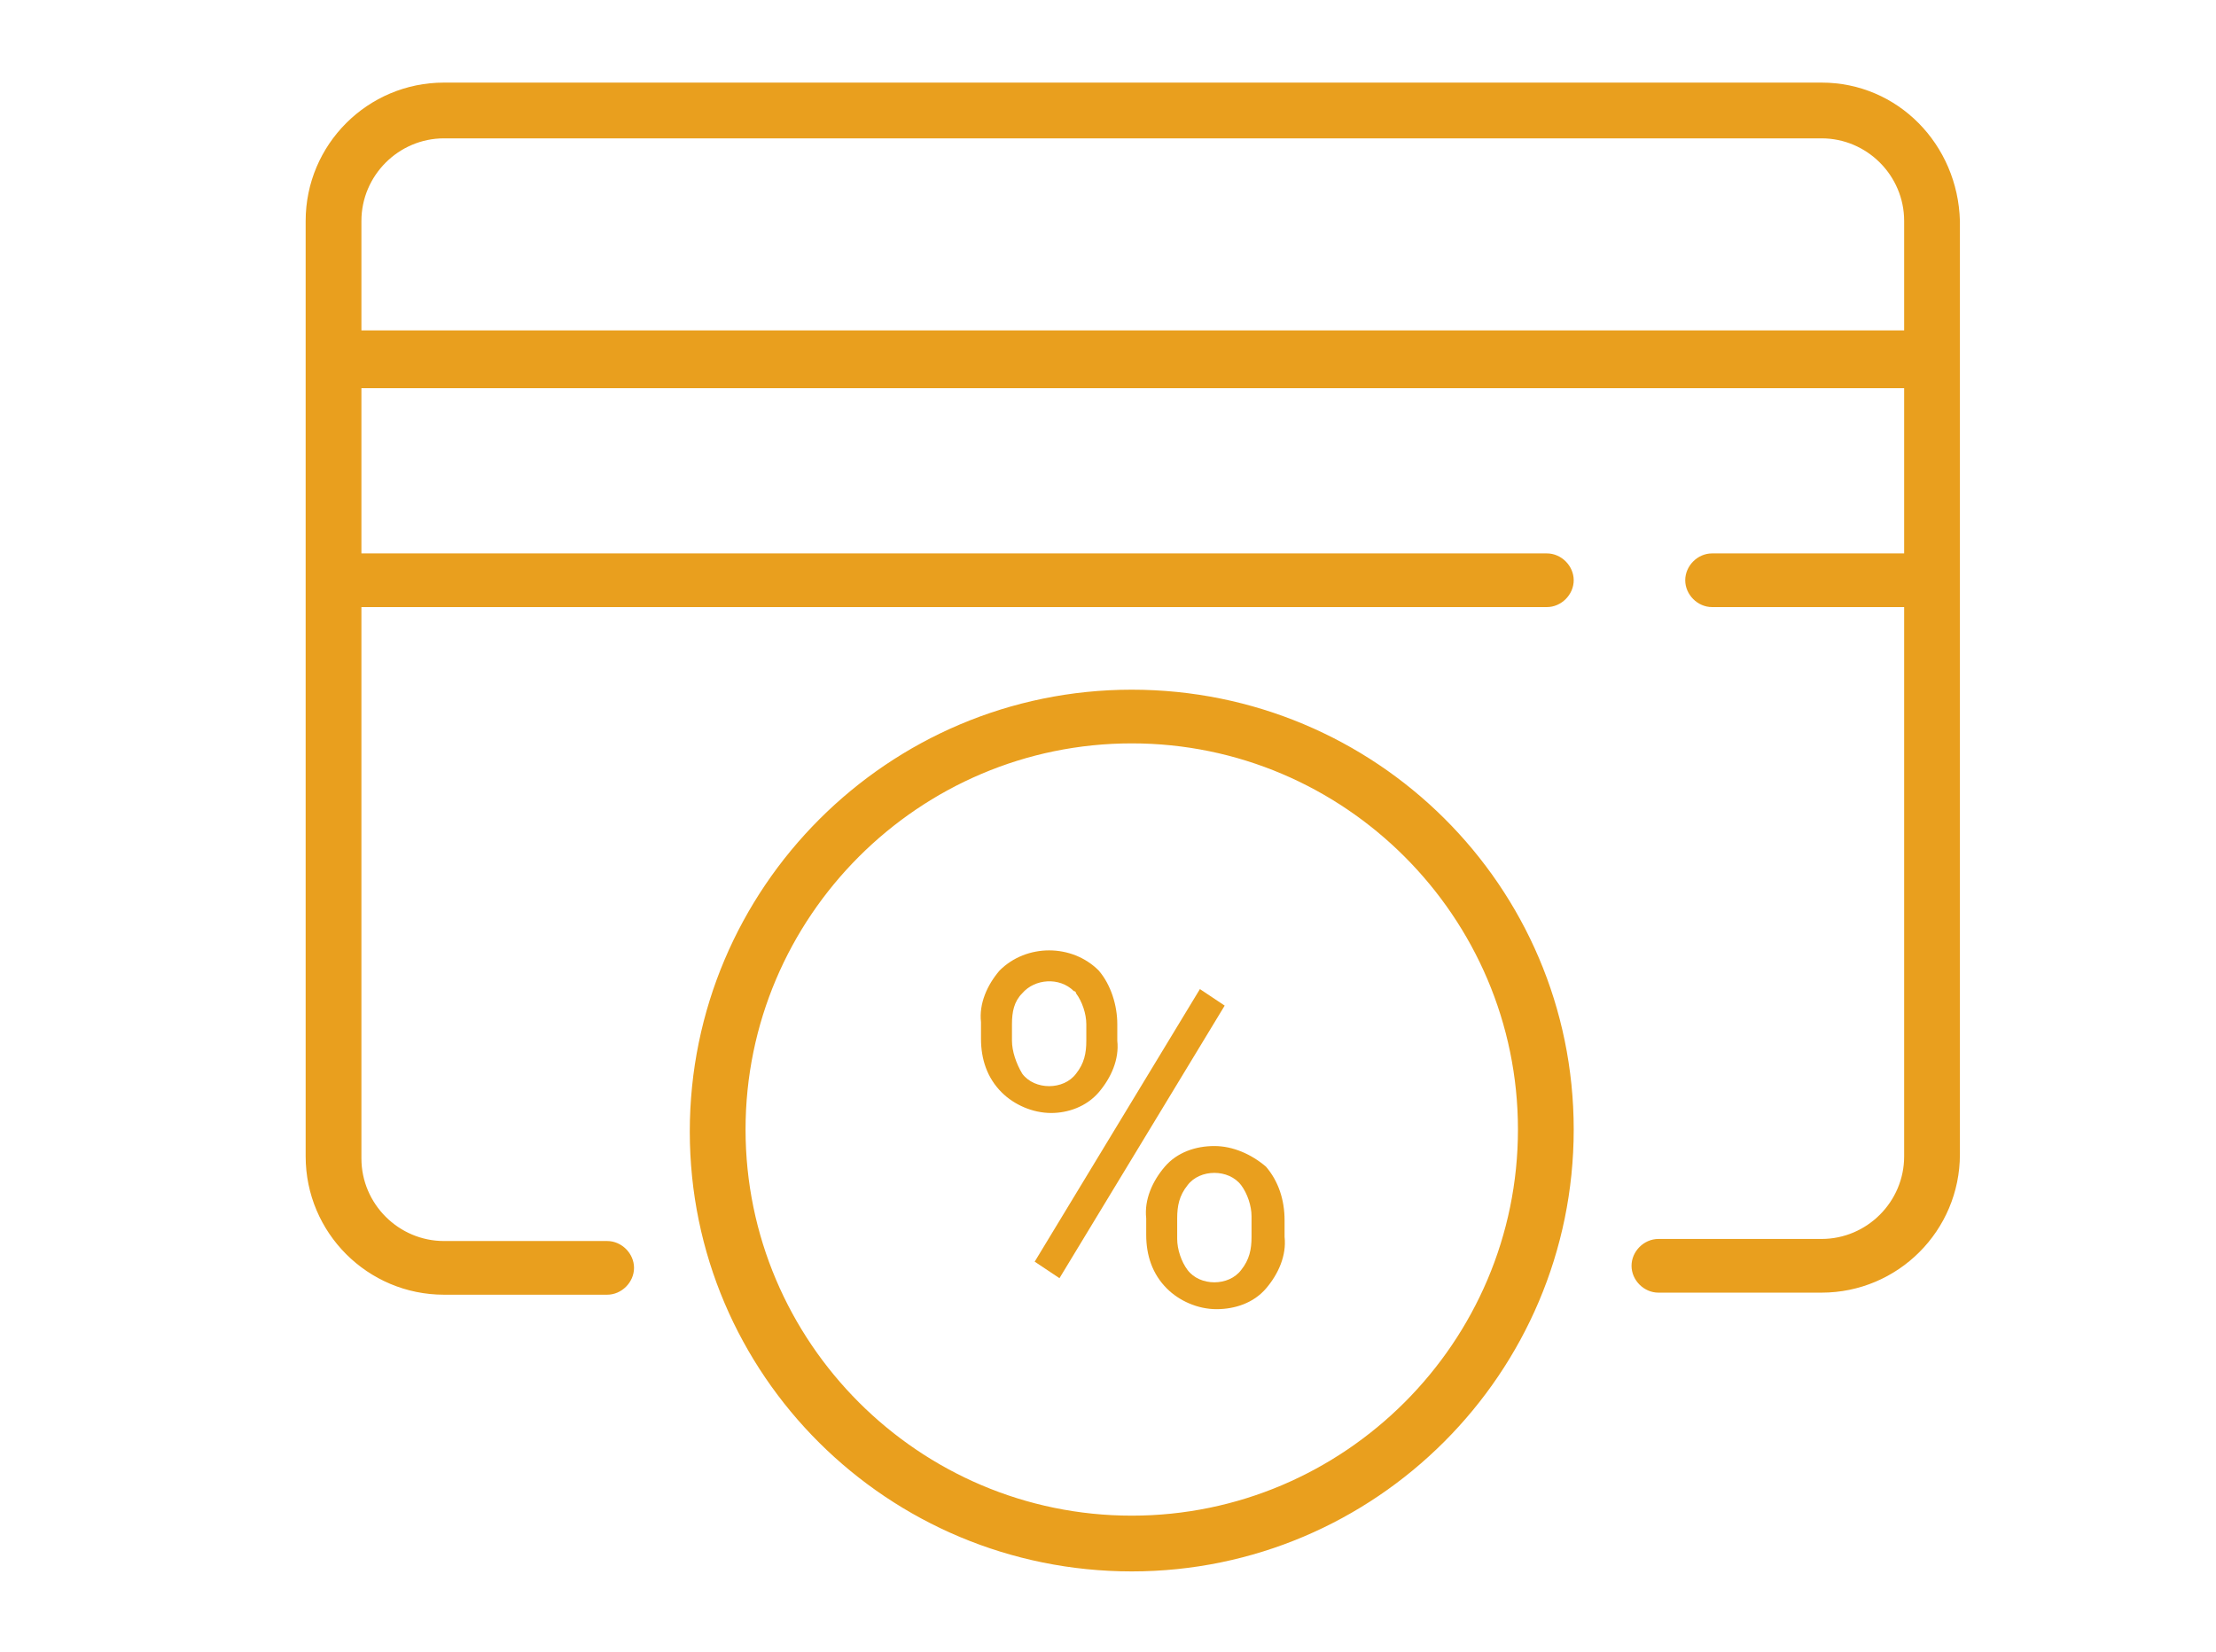
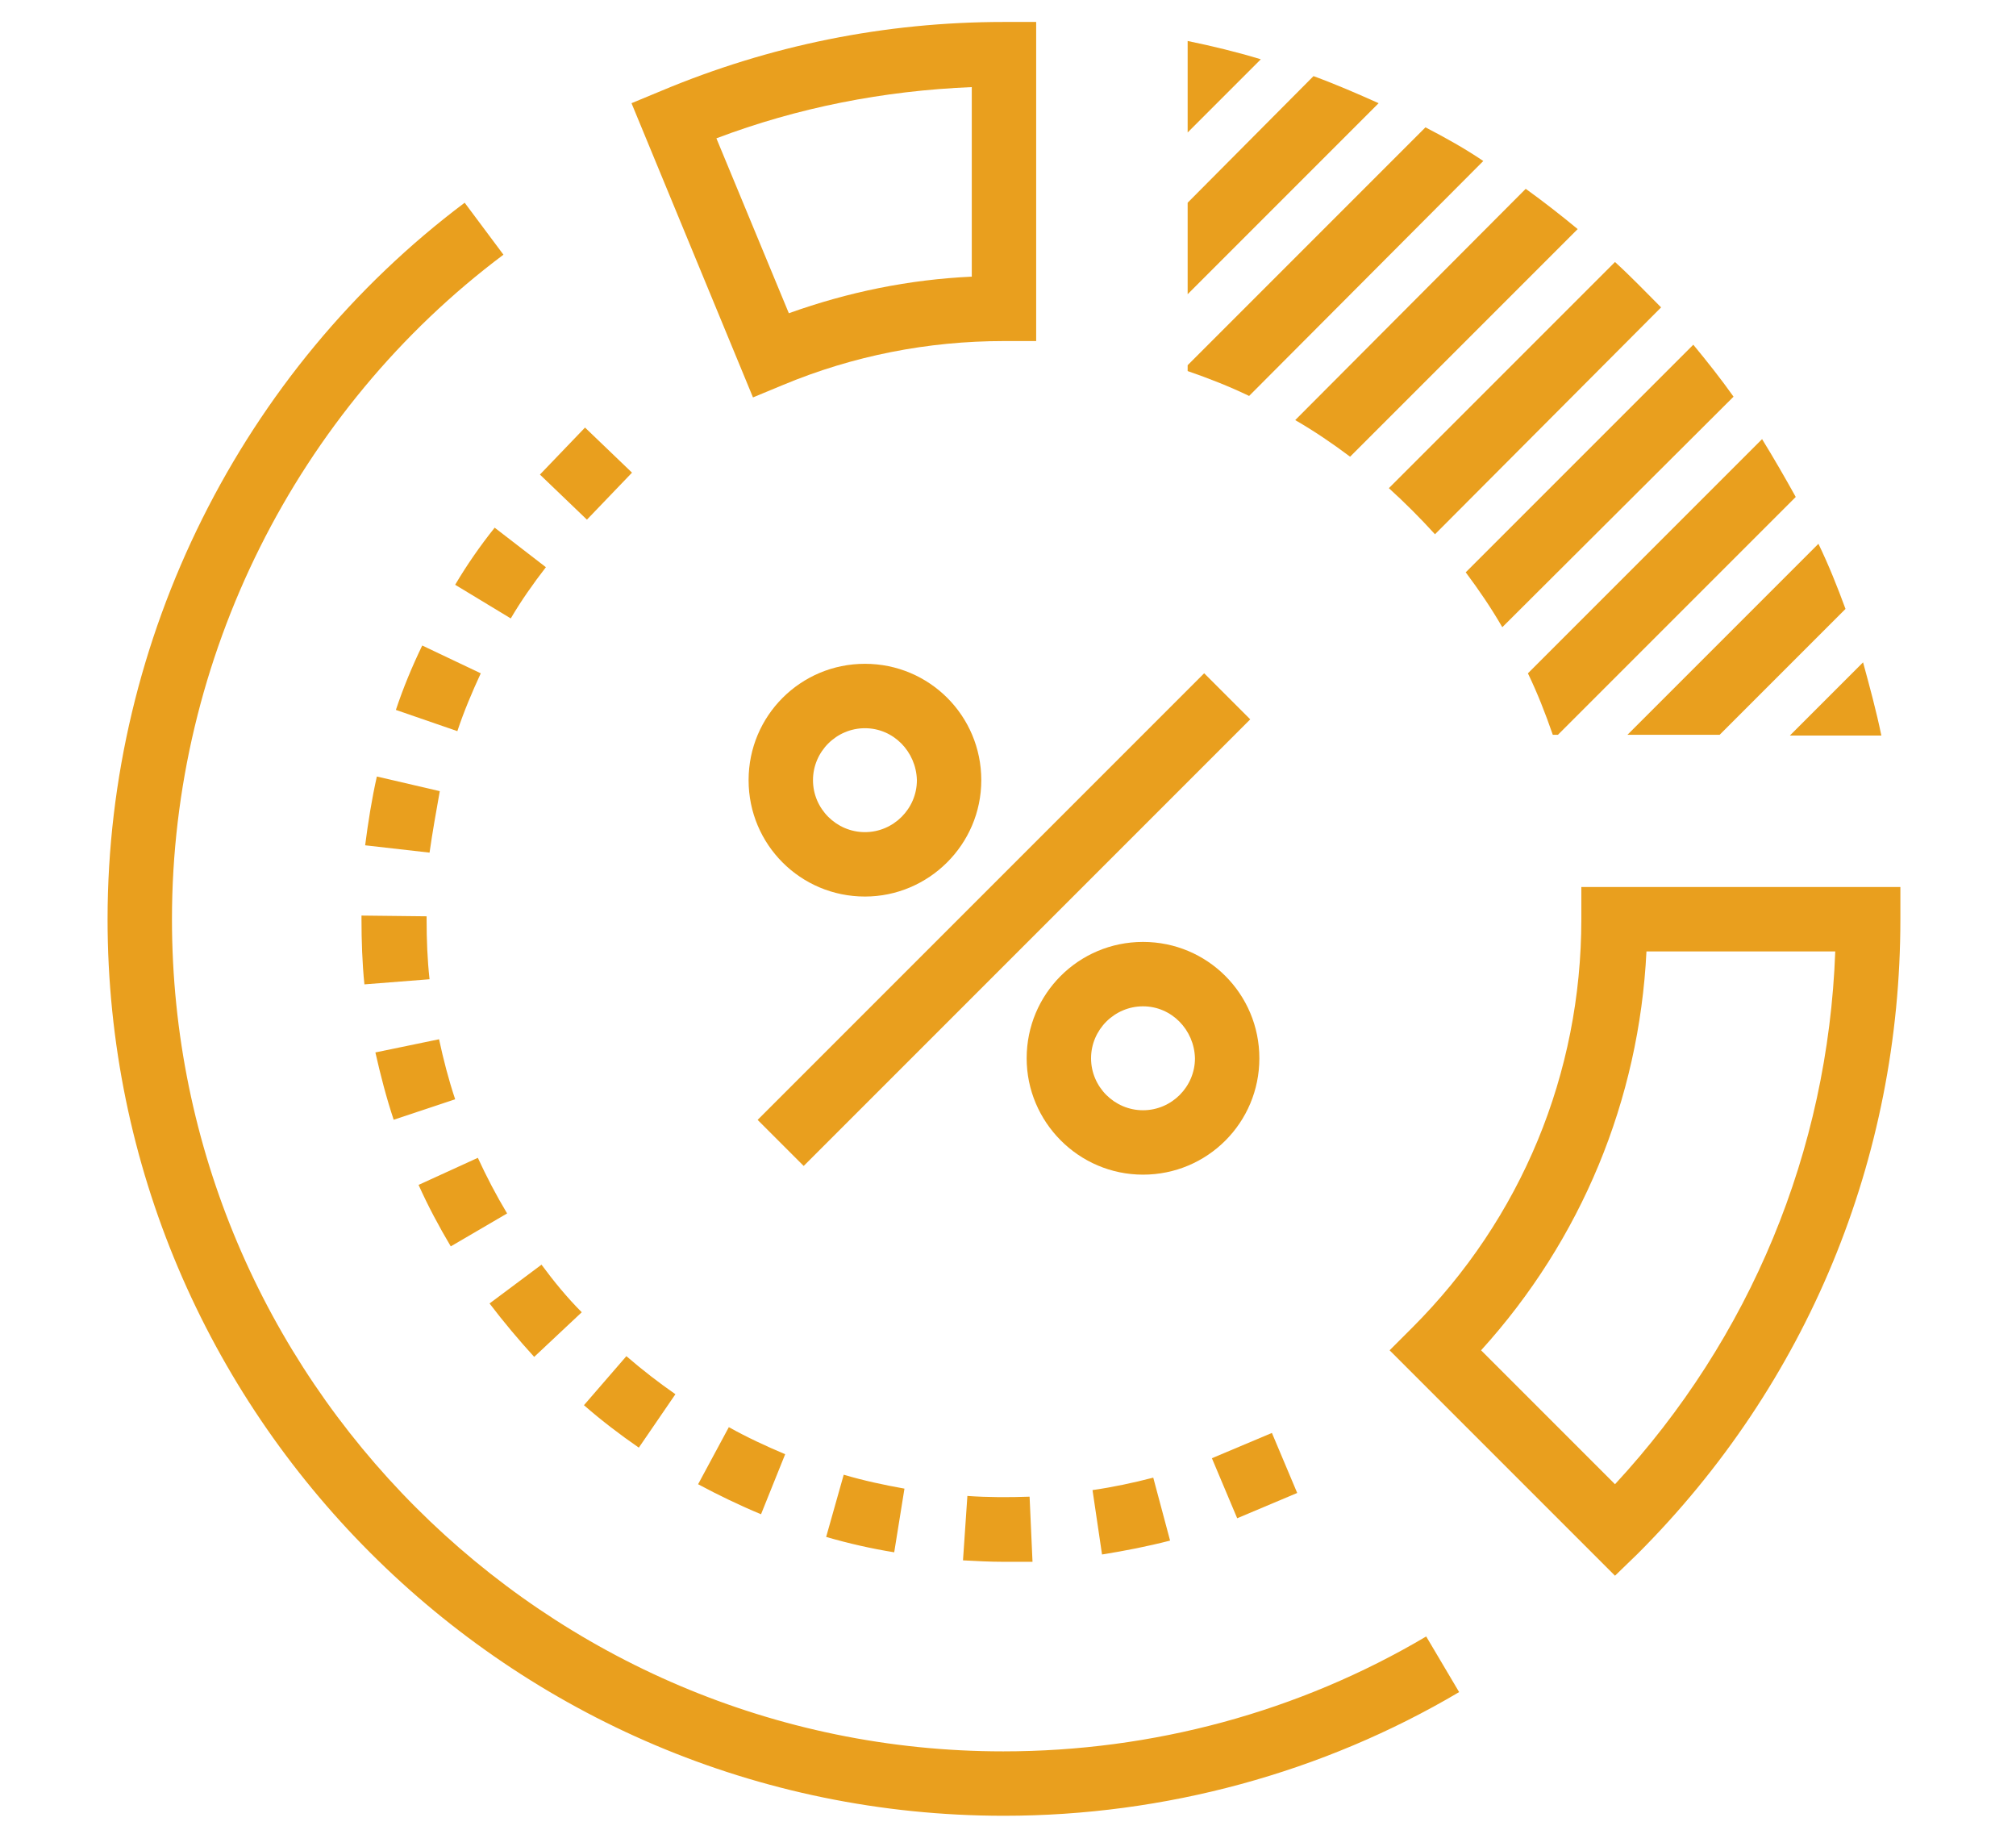
- <svg xmlns="http://www.w3.org/2000/svg" version="1.1" id="Layer_1" x="0px" y="0px" viewBox="0 0 107.3 80" style="enable-background:new 0 0 107.3 80;" xml:space="preserve">
+ <svg xmlns="http://www.w3.org/2000/svg" version="1.1" id="Layer_1" x="0px" y="0px" viewBox="0 0 275.5 250" style="enable-background:new 0 0 275.5 250;" xml:space="preserve">
  <defs>
    <style>*{fill:#e99f1e;}</style>
  </defs>
  <g>
-     <path d="M53.2,52.9c0.6-0.7,1-1.6,0.9-2.5v-0.8c0-0.9-0.3-1.9-0.9-2.6c-1.3-1.3-3.5-1.3-4.8,0c-0.6,0.7-1,1.6-0.9,2.5v0.8   c0,1,0.3,1.9,1,2.6c0.6,0.6,1.5,1,2.4,1C51.7,53.9,52.6,53.6,53.2,52.9z M49,50.4v-0.8c0-0.6,0.1-1.1,0.5-1.5   c0.6-0.7,1.8-0.8,2.5-0.1c0.1,0,0.1,0.1,0.1,0.1c0.3,0.4,0.5,1,0.5,1.5v0.8c0,0.6-0.1,1.1-0.5,1.6c-0.3,0.4-0.8,0.6-1.3,0.6   c-0.5,0-1-0.2-1.3-0.6C49.2,51.5,49,50.9,49,50.4z" />
-     <polygon points="58.1,47.9 50.1,61.1 51.3,61.9 59.3,48.7  " />
-     <path d="M58.8,55.5c-0.9,0-1.8,0.3-2.4,1c-0.6,0.7-1,1.6-0.9,2.5v0.8c0,1,0.3,1.9,1,2.6c0.6,0.6,1.5,1,2.4,1c0.9,0,1.8-0.3,2.4-1   c0.6-0.7,1-1.6,0.9-2.5v-0.8c0-1-0.3-1.9-0.9-2.6C60.6,55.9,59.7,55.5,58.8,55.5z M60.6,59.9c0,0.6-0.1,1.1-0.5,1.6   c-0.3,0.4-0.8,0.6-1.3,0.6c-0.5,0-1-0.2-1.3-0.6c-0.3-0.4-0.5-1-0.5-1.5V59c0-0.6,0.1-1.1,0.5-1.6c0.3-0.4,0.8-0.6,1.3-0.6   c0.5,0,1,0.2,1.3,0.6c0.3,0.4,0.5,1,0.5,1.5L60.6,59.9z" />
-     <path d="M88.2,4H21.5c-3.7,0-6.7,3-6.7,6.7V56c0,3.7,3,6.7,6.7,6.7h7.9c0.7,0,1.3-0.6,1.3-1.3c0-0.7-0.6-1.3-1.3-1.3h-7.9   c-2.2,0-4-1.8-4-4V29.4h57.4c0.7,0,1.3-0.6,1.3-1.3c0-0.7-0.6-1.3-1.3-1.3H17.5v-8h74.7v8h-9.3c-0.7,0-1.3,0.6-1.3,1.3   c0,0.7,0.6,1.3,1.3,1.3h9.3V56c0,2.2-1.8,4-4,4h-7.9c-0.7,0-1.3,0.6-1.3,1.3c0,0.7,0.6,1.3,1.3,1.3h7.9c3.7,0,6.7-3,6.7-6.7V10.7   C94.8,7,91.9,4,88.2,4z M17.5,16v-5.3c0-2.2,1.8-4,4-4h66.7c2.2,0,4,1.8,4,4V16H17.5z" />
-     <path d="M54.8,33.4c-11.8,0-21.4,9.6-21.4,21.4S43,76.1,54.8,76.1s21.4-9.6,21.4-21.4C76.2,42.9,66.6,33.4,54.8,33.4z M54.8,73.4   c-10.3,0-18.7-8.4-18.7-18.7S44.5,36,54.8,36s18.7,8.4,18.7,18.7C73.5,65,65.1,73.4,54.8,73.4z" />
+     <g>
+       <path d="M220.7,215.3l-30.8-30.8l3.1-3.1c14.9-14.9,23.1-34.7,23.1-55.8v-4.4h43.6v4.4c0,32.7-12.7,63.5-35.9,86.7L220.7,215.3z     M202.4,184.5l18.3,18.3c18.5-20,29.1-45.5,30.1-72.8H225C224,150.3,216.1,169.4,202.4,184.5z" />
+       <path d="M102.9,54.3L86.3,14.1l4.1-1.7C105.2,6.2,120.9,3,137.2,3h4.4v43.6l-4.4,0c-10.4,0-20.6,2-30.2,6L102.9,54.3z M97.9,18.9    l9.9,23.9c8.1-2.9,16.4-4.6,25-5V11.9C120.7,12.4,109,14.7,97.9,18.9z" />
+       <g>
+         <path d="M194.8,17.4l-32.5,32.5v0.8c2.9,1,5.7,2.1,8.4,3.4L202.7,22C200.2,20.3,197.5,18.8,194.8,17.4z" />
+         <path d="M162.3,27.7v12.5l26.1-26.1c-2.9-1.3-5.9-2.6-8.9-3.7L162.3,27.7z" />
+         <path d="M220.7,35.8l-30.9,30.9c2.2,2,4.3,4.1,6.3,6.3L227,42C224.9,39.9,222.9,37.8,220.7,35.8z" />
+         <path d="M240.8,60l-32,32c1.3,2.7,2.4,5.5,3.4,8.4h0.7l32.5-32.5C243.9,65.2,242.4,62.6,240.8,60z" />
+         <path d="M244.6,100.5h12.5c-0.7-3.4-1.6-6.7-2.5-10L244.6,100.5z" />
+         <path d="M215.6,31.3c-2.3-1.9-4.6-3.7-7.1-5.5L177,57.4c2.6,1.5,5.1,3.2,7.5,5L215.6,31.3z" />
+         <path d="M252.2,83.2c-1.1-3-2.3-6-3.7-8.9l-26.1,26.1H235L252.2,83.2z" />
+         <path d="M172.3,8.1c-3.3-1-6.6-1.8-10-2.5v12.5L172.3,8.1z" />
+         <path d="M236.9,54.2c-1.7-2.4-3.6-4.8-5.5-7.1l-31.1,31.1c1.8,2.4,3.5,4.9,5,7.5L236.9,54.2z" />
+       </g>
+       <path d="M137.2,248.1c-67.6,0-122.5-55-122.5-122.5c0-38.4,18.3-75,48.8-97.9l5.3,7.1C40.5,56,23.5,89.9,23.5,125.6    c0,62.7,51,113.7,113.6,113.7c20.4,0,40.4-5.4,57.8-15.7l4.5,7.6C180.8,242.2,159.2,248.1,137.2,248.1z" />
+       <g>
+         <path d="M137.2,213.4c-1.9,0-3.7-0.1-5.6-0.2l0.6-8.8c2.8,0.2,5.7,0.2,8.5,0.1l0.4,8.9C139.8,213.4,138.5,213.4,137.2,213.4z      M150.6,212.4l-1.3-8.8c2.8-0.4,5.6-1,8.3-1.7l2.3,8.6C156.8,211.3,153.7,211.9,150.6,212.4z M122.2,212.1     c-3.1-0.5-6.2-1.2-9.3-2.1l2.4-8.5c2.7,0.8,5.5,1.4,8.3,1.9L122.2,212.1z M104,206.9c-2.9-1.2-5.8-2.6-8.6-4.1l4.2-7.8     c2.5,1.4,5.1,2.6,7.7,3.7L104,206.9z M87.3,197.8c-2.6-1.8-5.1-3.7-7.5-5.8l5.8-6.7c2.2,1.9,4.4,3.6,6.7,5.2L87.3,197.8z      M73,185.4c-2.1-2.3-4.2-4.8-6.1-7.3l7.1-5.3c1.7,2.3,3.5,4.5,5.5,6.5L73,185.4z M61.6,170.3c-1.6-2.7-3.1-5.5-4.4-8.4l8.1-3.7     c1.2,2.6,2.5,5.1,4,7.6L61.6,170.3z M53.8,153c-1-3-1.8-6.1-2.5-9.2L60,142c0.6,2.8,1.3,5.5,2.2,8.2L53.8,153z M49.8,134.5     c-0.3-2.9-0.4-6-0.4-8.9l0-0.5l8.9,0.1l0,0.5c0,2.7,0.1,5.4,0.4,8.1L49.8,134.5z M58.7,116.5l-8.8-1c0.4-3.1,0.9-6.3,1.6-9.4     l8.6,2C59.6,110.9,59.1,113.7,58.7,116.5z M62.5,99.9L54.1,97c1-3,2.2-5.9,3.6-8.8l8,3.8C64.5,94.6,63.4,97.2,62.5,99.9z      M69.8,84.5l-7.6-4.6c1.6-2.7,3.4-5.3,5.4-7.8l7,5.4C72.9,79.7,71.2,82.1,69.8,84.5z" />
+         <rect x="75.6" y="60.3" transform="matrix(0.6923 -0.7216 0.7216 0.6923 -22.0653 77.65)" width="8.9" height="8.9" />
+         <rect x="167" y="197.2" transform="matrix(0.9215 -0.3883 0.3883 0.9215 -64.8492 82.3731)" width="8.9" height="8.9" />
+       </g>
+     </g>
+     <g>
+       <rect x="94" y="121.2" transform="matrix(0.7071 -0.7071 0.7071 0.7071 -48.6326 133.7839)" width="86.3" height="8.9" />
+       <g>
+         <path d="M156.2,160.5c-8.8,0-15.9-7.2-15.9-15.9c0-8.8,7.1-15.9,15.9-15.9c8.8,0,15.9,7.1,15.9,15.9     C172.1,153.4,165,160.5,156.2,160.5z M156.2,137.5c-3.9,0-7.1,3.2-7.1,7.1c0,3.9,3.2,7.1,7.1,7.1c3.9,0,7.1-3.2,7.1-7.1     C163.2,140.7,160.1,137.5,156.2,137.5z" />
+         <path d="M118.2,122.5c-8.8,0-15.9-7.1-15.9-15.9c0-8.8,7.1-15.9,15.9-15.9c8.8,0,15.9,7.1,15.9,15.9     C134.1,115.4,126.9,122.5,118.2,122.5z M118.2,99.5c-3.9,0-7.1,3.2-7.1,7.1c0,3.9,3.2,7.1,7.1,7.1c3.9,0,7.1-3.2,7.1-7.1     C125.2,102.7,122.1,99.5,118.2,99.5z" />
+       </g>
+     </g>
  </g>
</svg>
